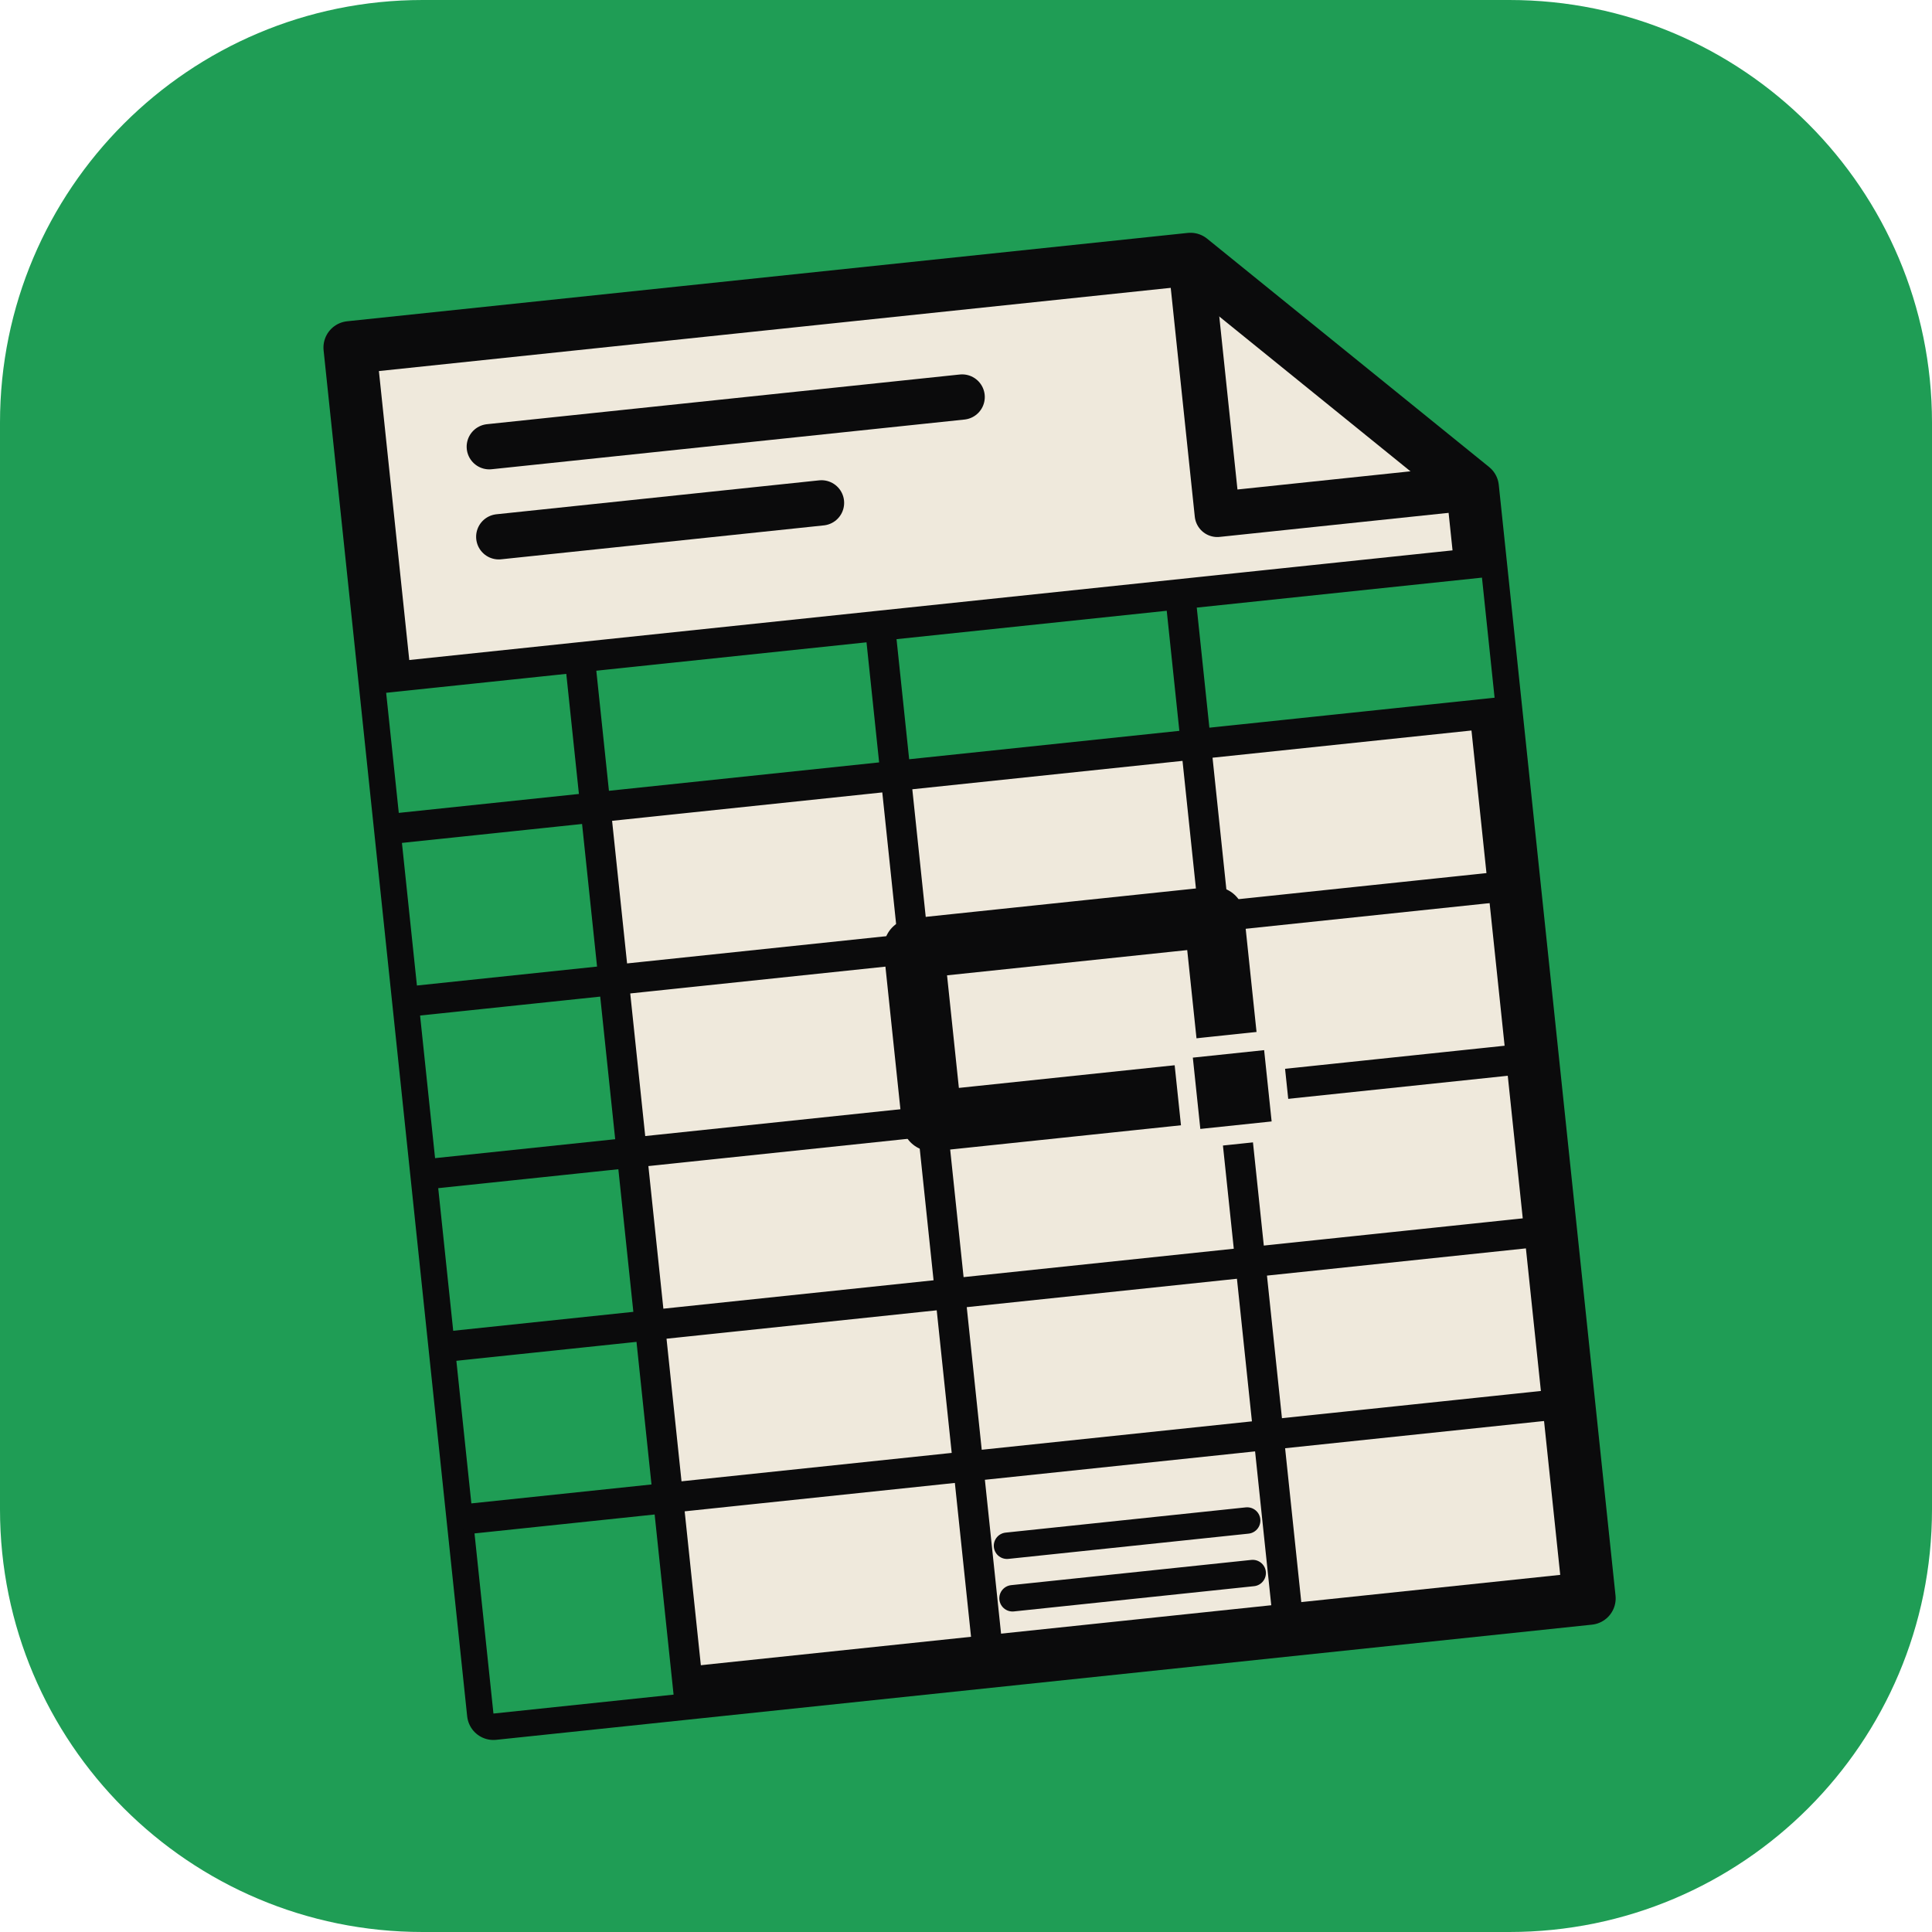
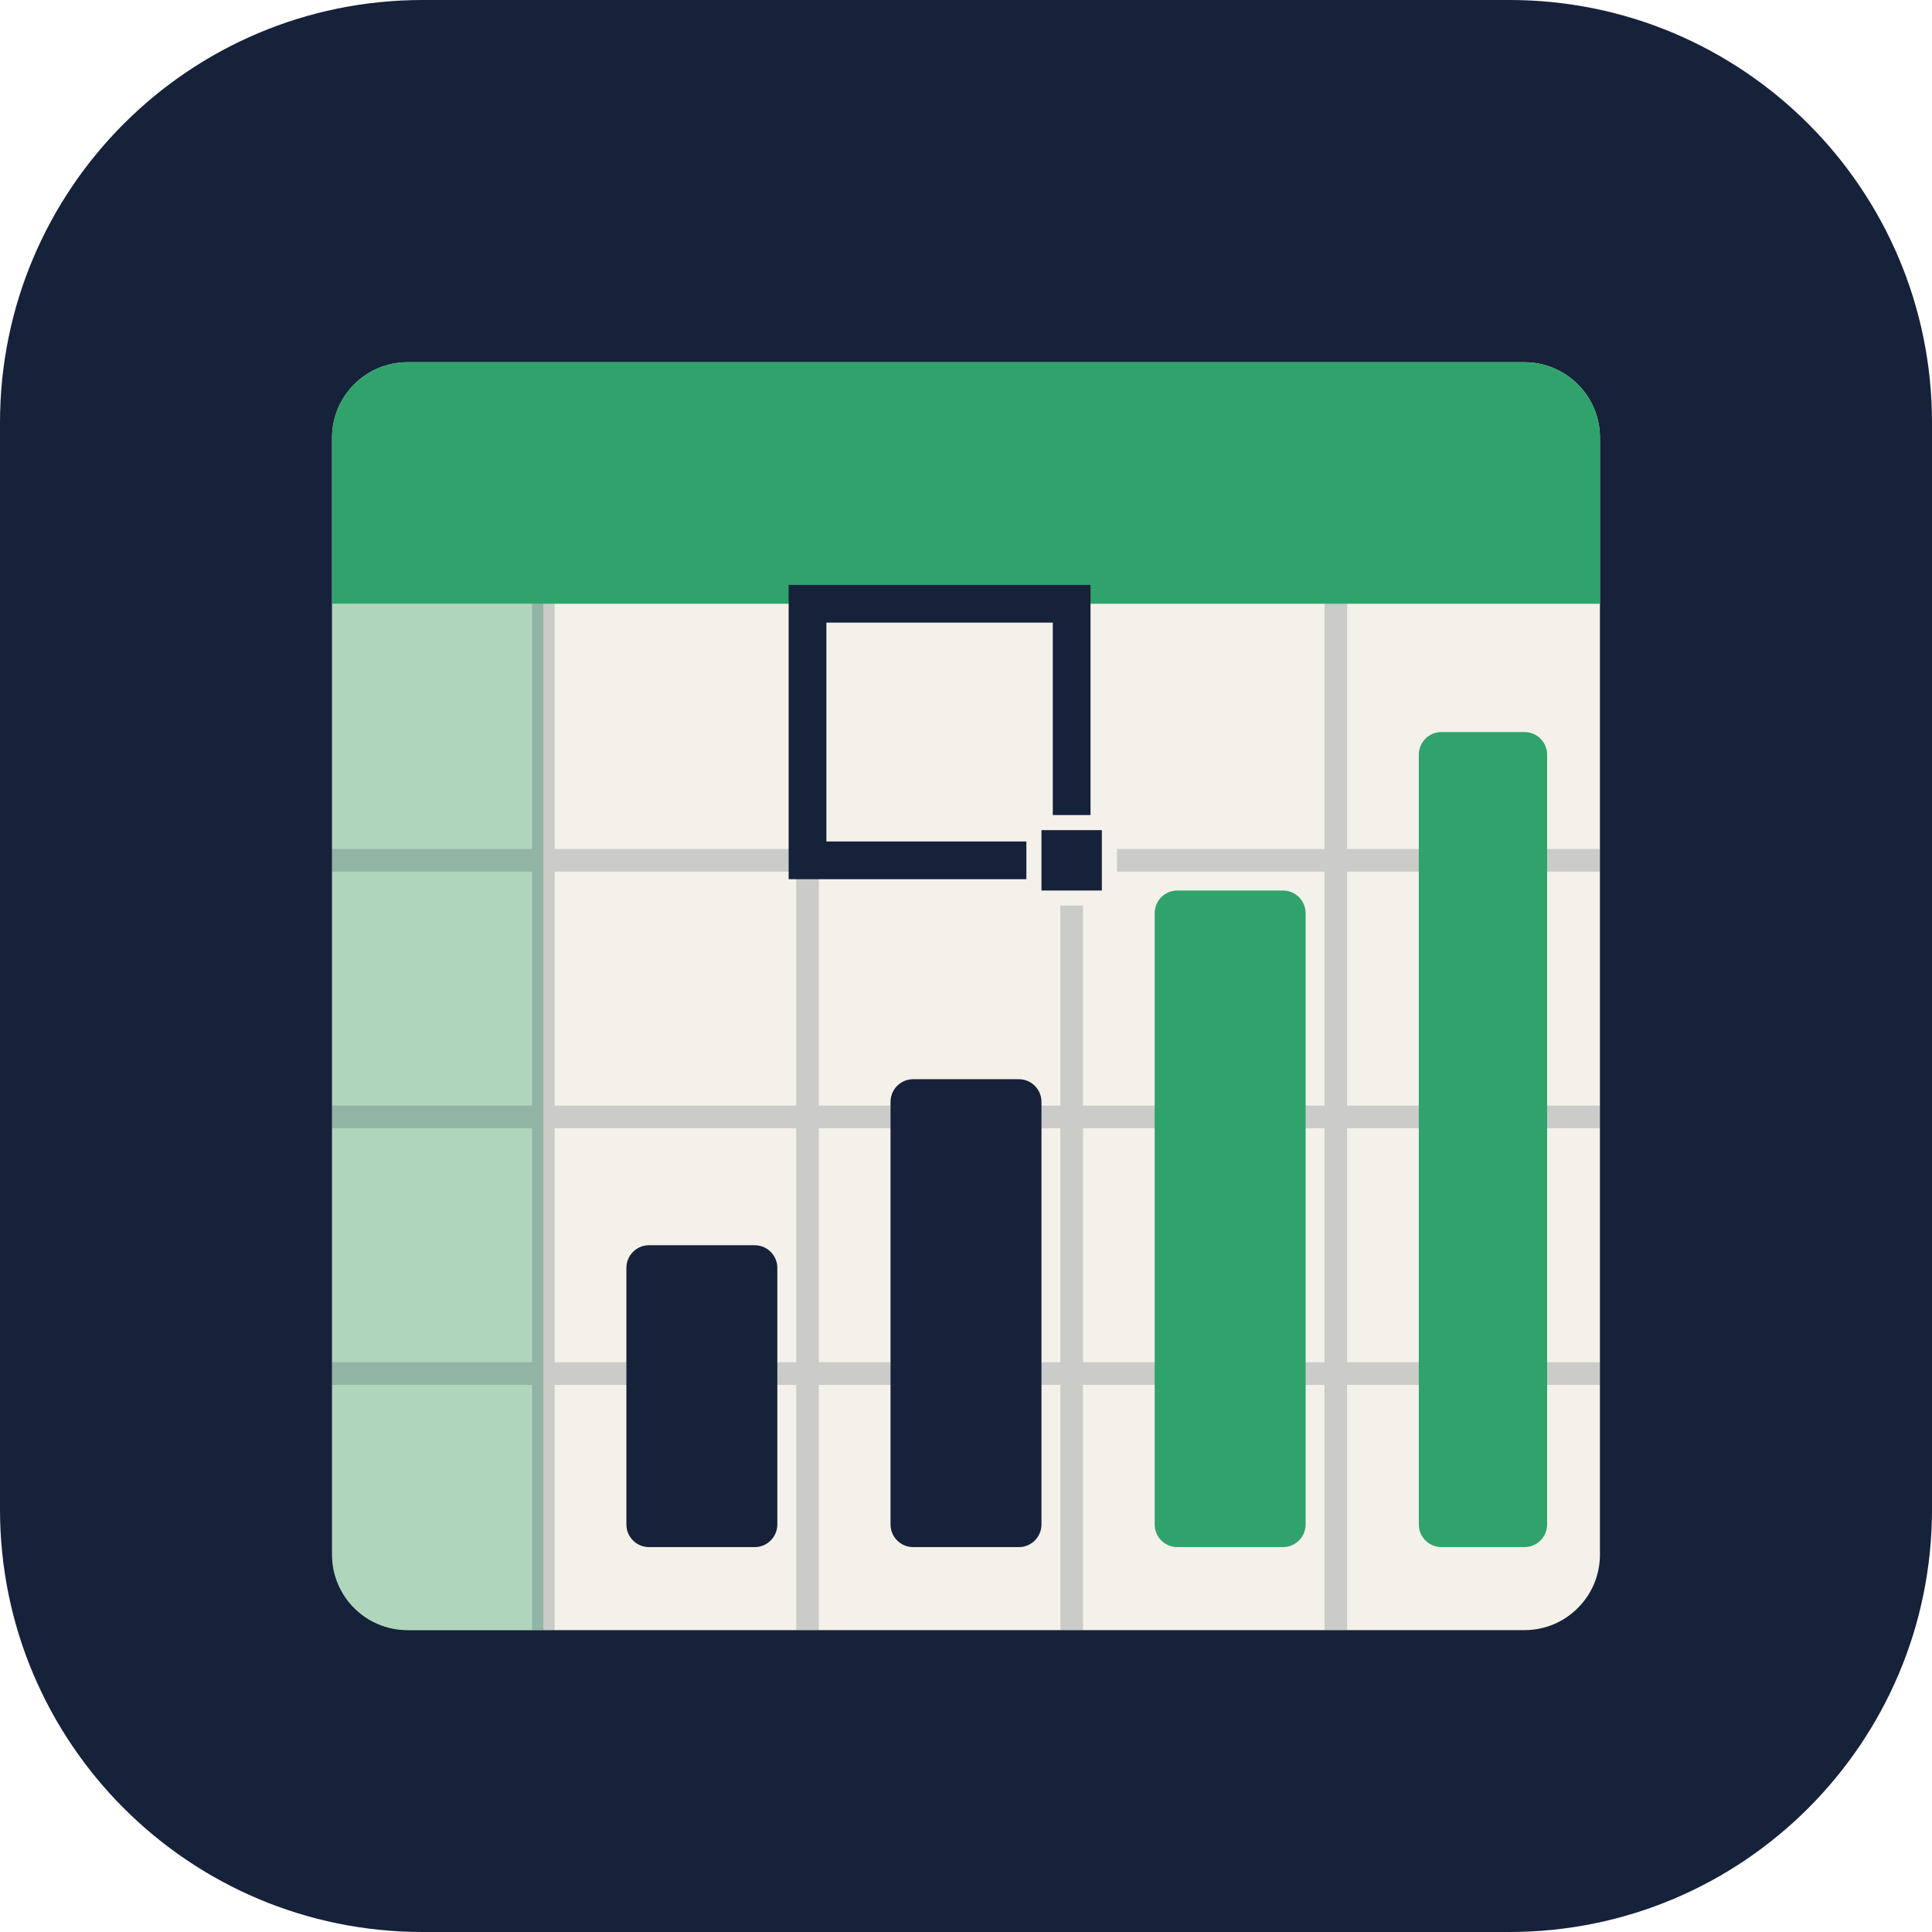
<svg xmlns="http://www.w3.org/2000/svg" viewBox="0 0 512 512" width="512" height="512">
  <defs>
    <clipPath id="tile">
      <rect width="512" height="512" rx="112" />
    </clipPath>
  </defs>
  <g clip-path="url(#tile)">
-     <rect width="512" height="512" fill="#1f9d55" />
-     <g transform="rotate(-6 256 268)" stroke="#0b0b0c" stroke-linejoin="round" stroke-linecap="round">
-       <path d="M112 76 H336 L404 144 V440 H112 Z" fill="#efe9dc" stroke-width="14" />
-       <path d="M336 76 V144 H404" fill="none" stroke-width="12" />
-       <path d="M146 106 H272 M146 130 H232" stroke-width="12" />
-       <path d="M112 164 H404 V204 H164 V440 H112 Z" fill="#1f9d55" stroke="none" />
-       <path d="M112 164 H404 M112 204 H404 M112 250 H404 M112 296 H404 M112 342 H404 M112 388 H404                M164 164 V440 M244 164 V440 M324 164 V440" fill="none" stroke-width="8" />
-       <rect x="244" y="250" width="80" height="46" fill="none" stroke-width="16" />
-       <rect x="312" y="284" width="24" height="24" fill="#0b0b0c" stroke="#efe9dc" stroke-width="5" />
-       <path d="M252 410 H316 M252 424 H316" stroke-width="7" />
-     </g>
+     <rect width="512" height="512" fill="#16213a" />
+     <rect x="88" y="96" width="336" height="336" rx="20" fill="#f4f1ea" />
+     <path d="M88 116 a20 20 0 0 1 20 -20 H404 a20 20 0 0 1 20 20 V160 H88 Z" fill="#2fa36b" />
+     <path d="M88 160 H144 V432 H108 a20 20 0 0 1 -20 -20 Z" fill="#2fa36b" opacity="0.35" />
+     <path d="M88 228 H424 M88 296 H424 M88 364 H424 M144 160 V432 M214 160 V432 M284 160 V432 M354 160 V432" fill="none" stroke="#16213a" stroke-opacity="0.18" stroke-width="6" />
+     <rect x="166" y="330" width="40" height="80" rx="6" fill="#16213a" />
+     <rect x="236" y="286" width="40" height="124" rx="6" fill="#16213a" />
+     <rect x="306" y="236" width="40" height="174" rx="6" fill="#2fa36b" />
+     <rect x="376" y="194" width="34" height="216" rx="6" fill="#2fa36b" />
+     <rect x="214" y="160" width="70" height="68" fill="none" stroke="#16213a" stroke-width="10" />
+     <rect x="274" y="218" width="20" height="20" fill="#16213a" stroke="#f4f1ea" stroke-width="4" />
  </g>
</svg>
